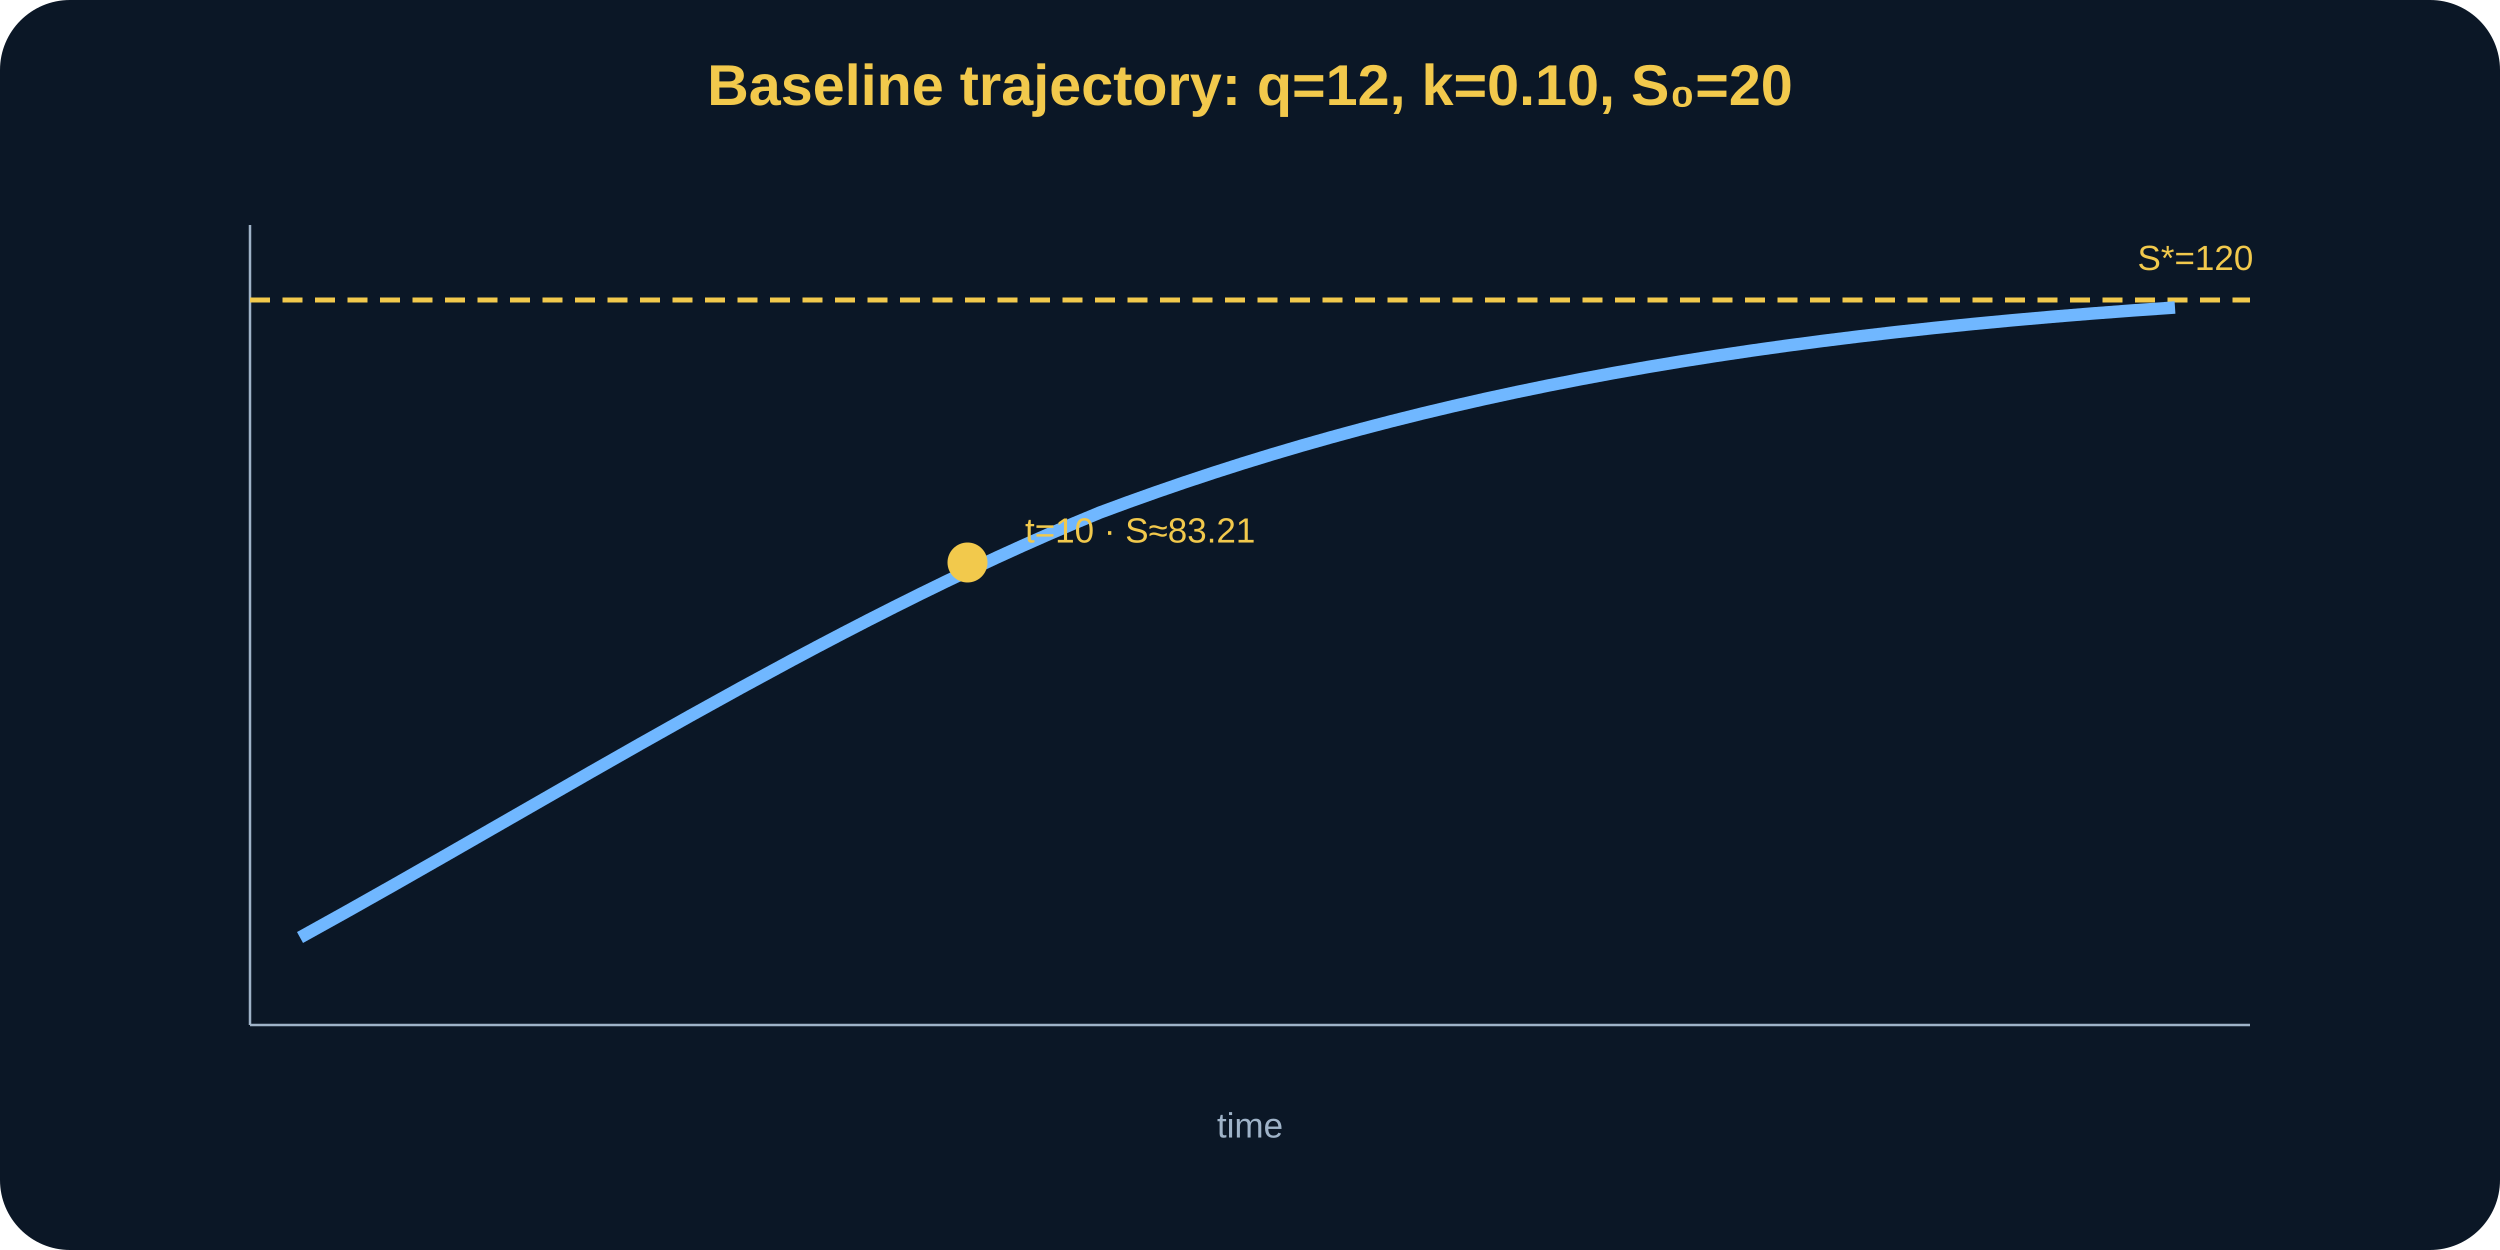
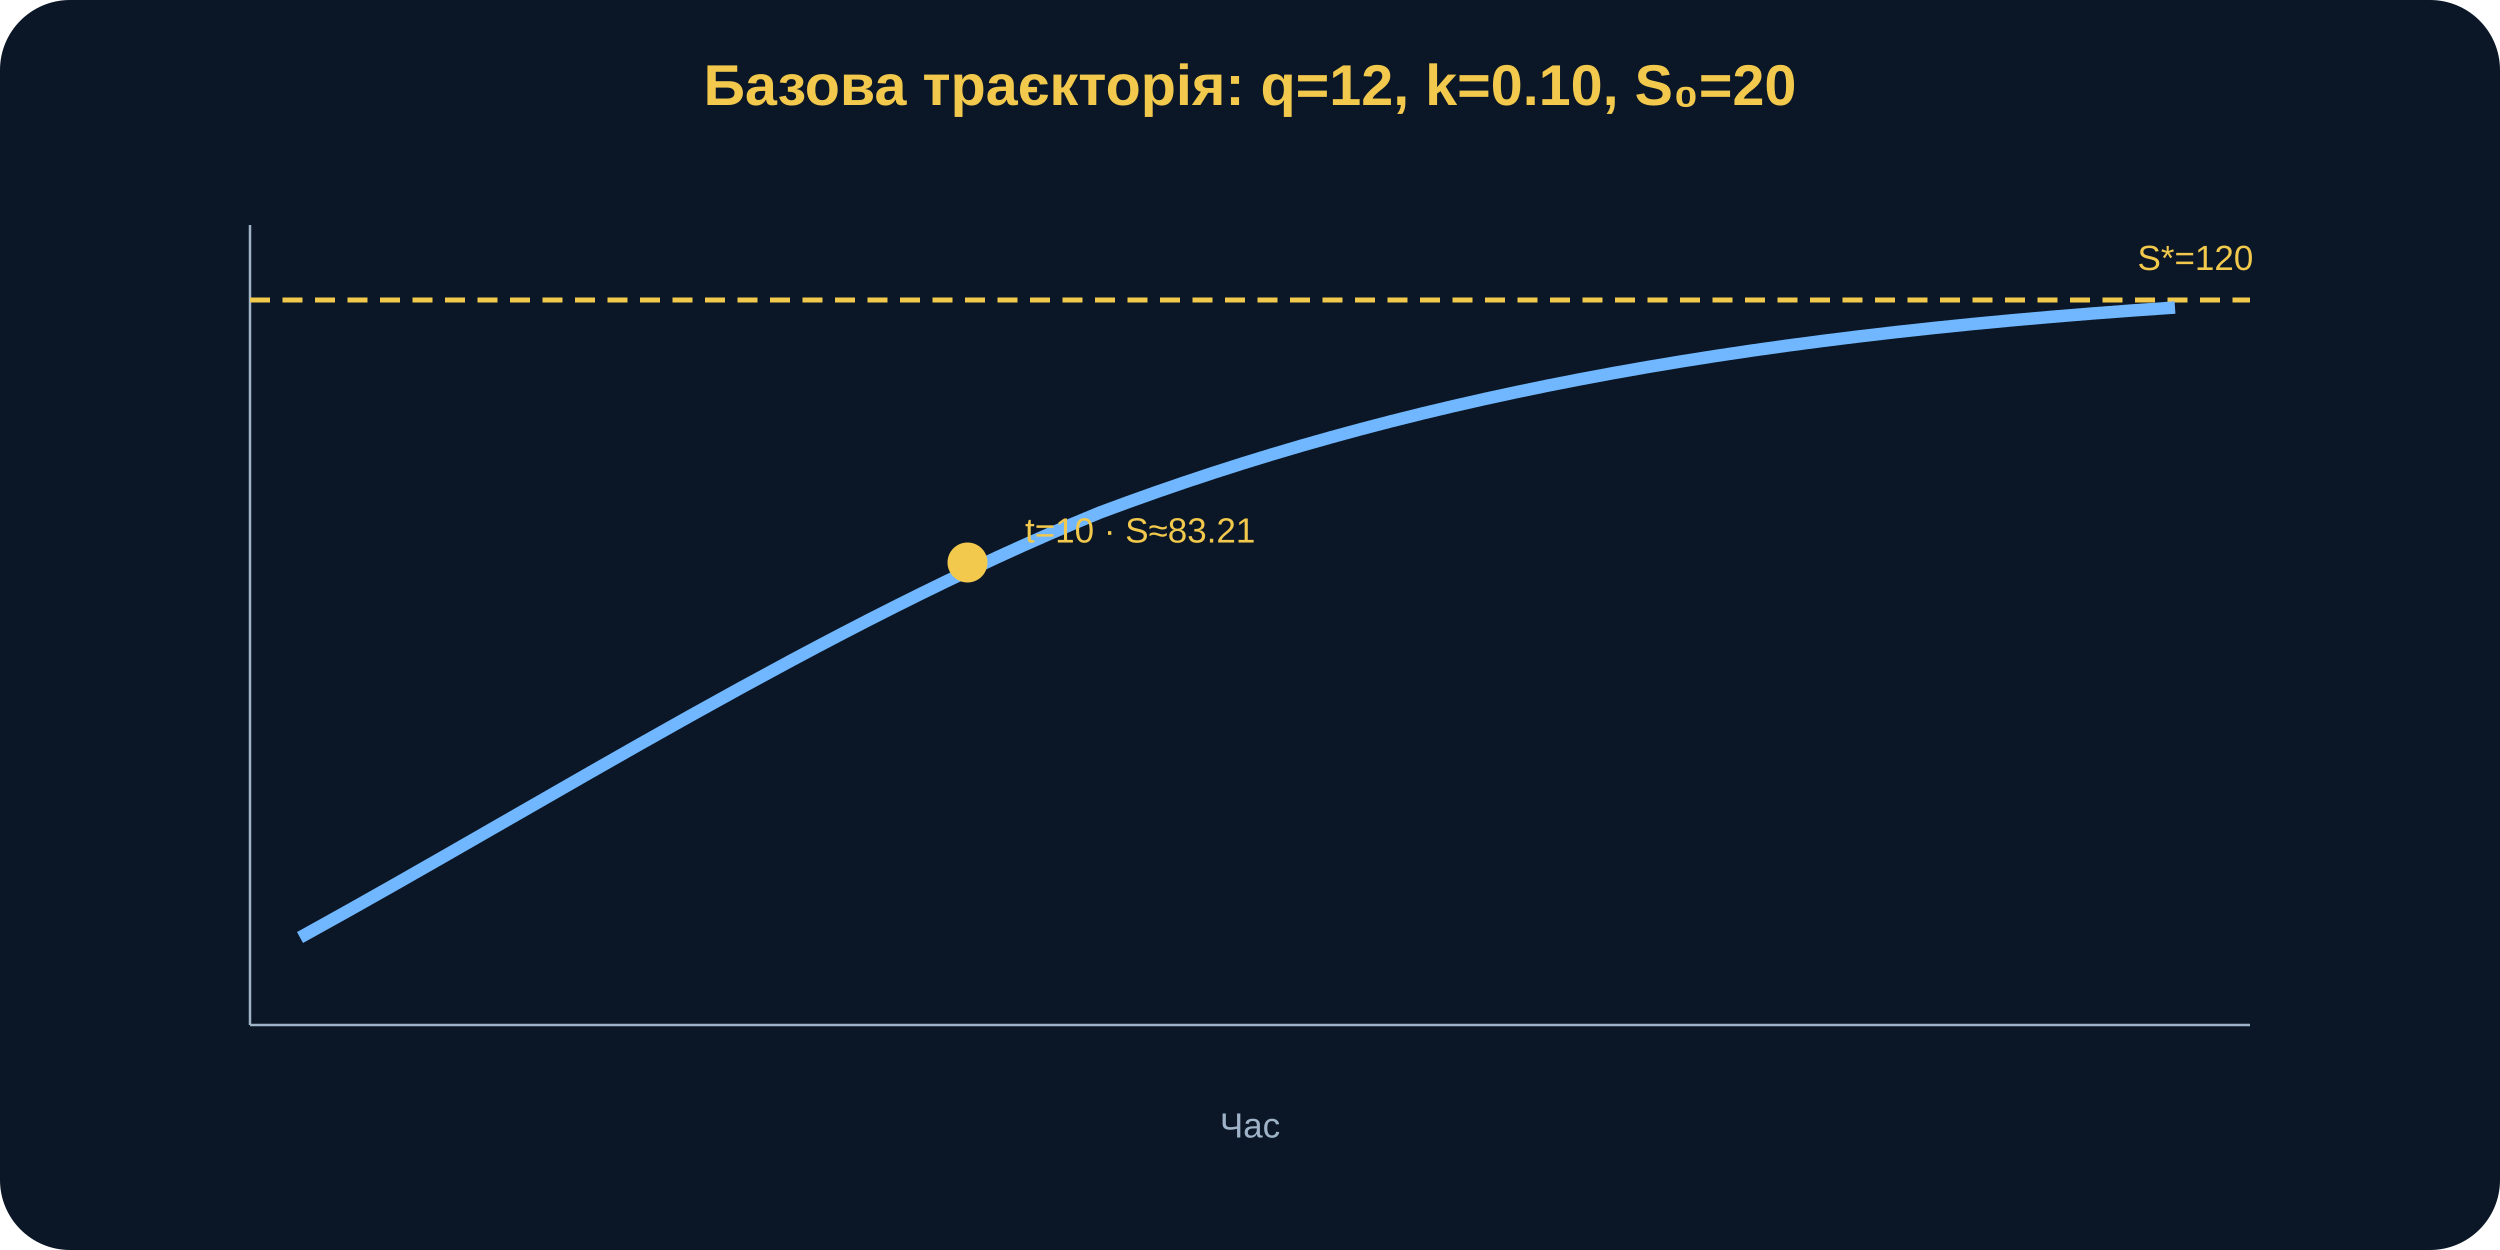
<svg xmlns="http://www.w3.org/2000/svg" viewBox="0 0 1000 500">
  <rect width="1000" height="500" rx="28" fill="#0b1726" />
  <g font-family="Arial,sans-serif">
-     <text x="500" y="42" text-anchor="middle" fill="#f2c94c" font-size="23" font-weight="700">Baseline trajectory: q=12, k=0.10, S₀=20</text>
+     <text x="500" y="42" text-anchor="middle" fill="#f2c94c" font-size="23" font-weight="700">Базова траєкторія: q=12, k=0.10, S₀=20</text>
    <line x1="100" y1="410" x2="900" y2="410" stroke="#9fb3c8" />
    <line x1="100" y1="90" x2="100" y2="410" stroke="#9fb3c8" />
    <line x1="100" y1="120" x2="900" y2="120" stroke="#f2c94c" stroke-width="2" stroke-dasharray="8 5" />
    <path d="M120 375 C220 320,330 250,440 205 C560 160,690 135,870 123" fill="none" stroke="#70b7ff" stroke-width="5" />
    <circle cx="387" cy="225" r="8" fill="#f2c94c" />
    <text x="410" y="217" fill="#f2c94c" font-size="14">t=10 · S≈83.21</text>
    <text x="855" y="108" fill="#f2c94c" font-size="14">S*=120</text>
-     <text x="500" y="455" text-anchor="middle" fill="#9fb3c8" font-size="14">time</text>
+     <text x="500" y="455" text-anchor="middle" fill="#9fb3c8" font-size="14">Час</text>
  </g>
</svg>
